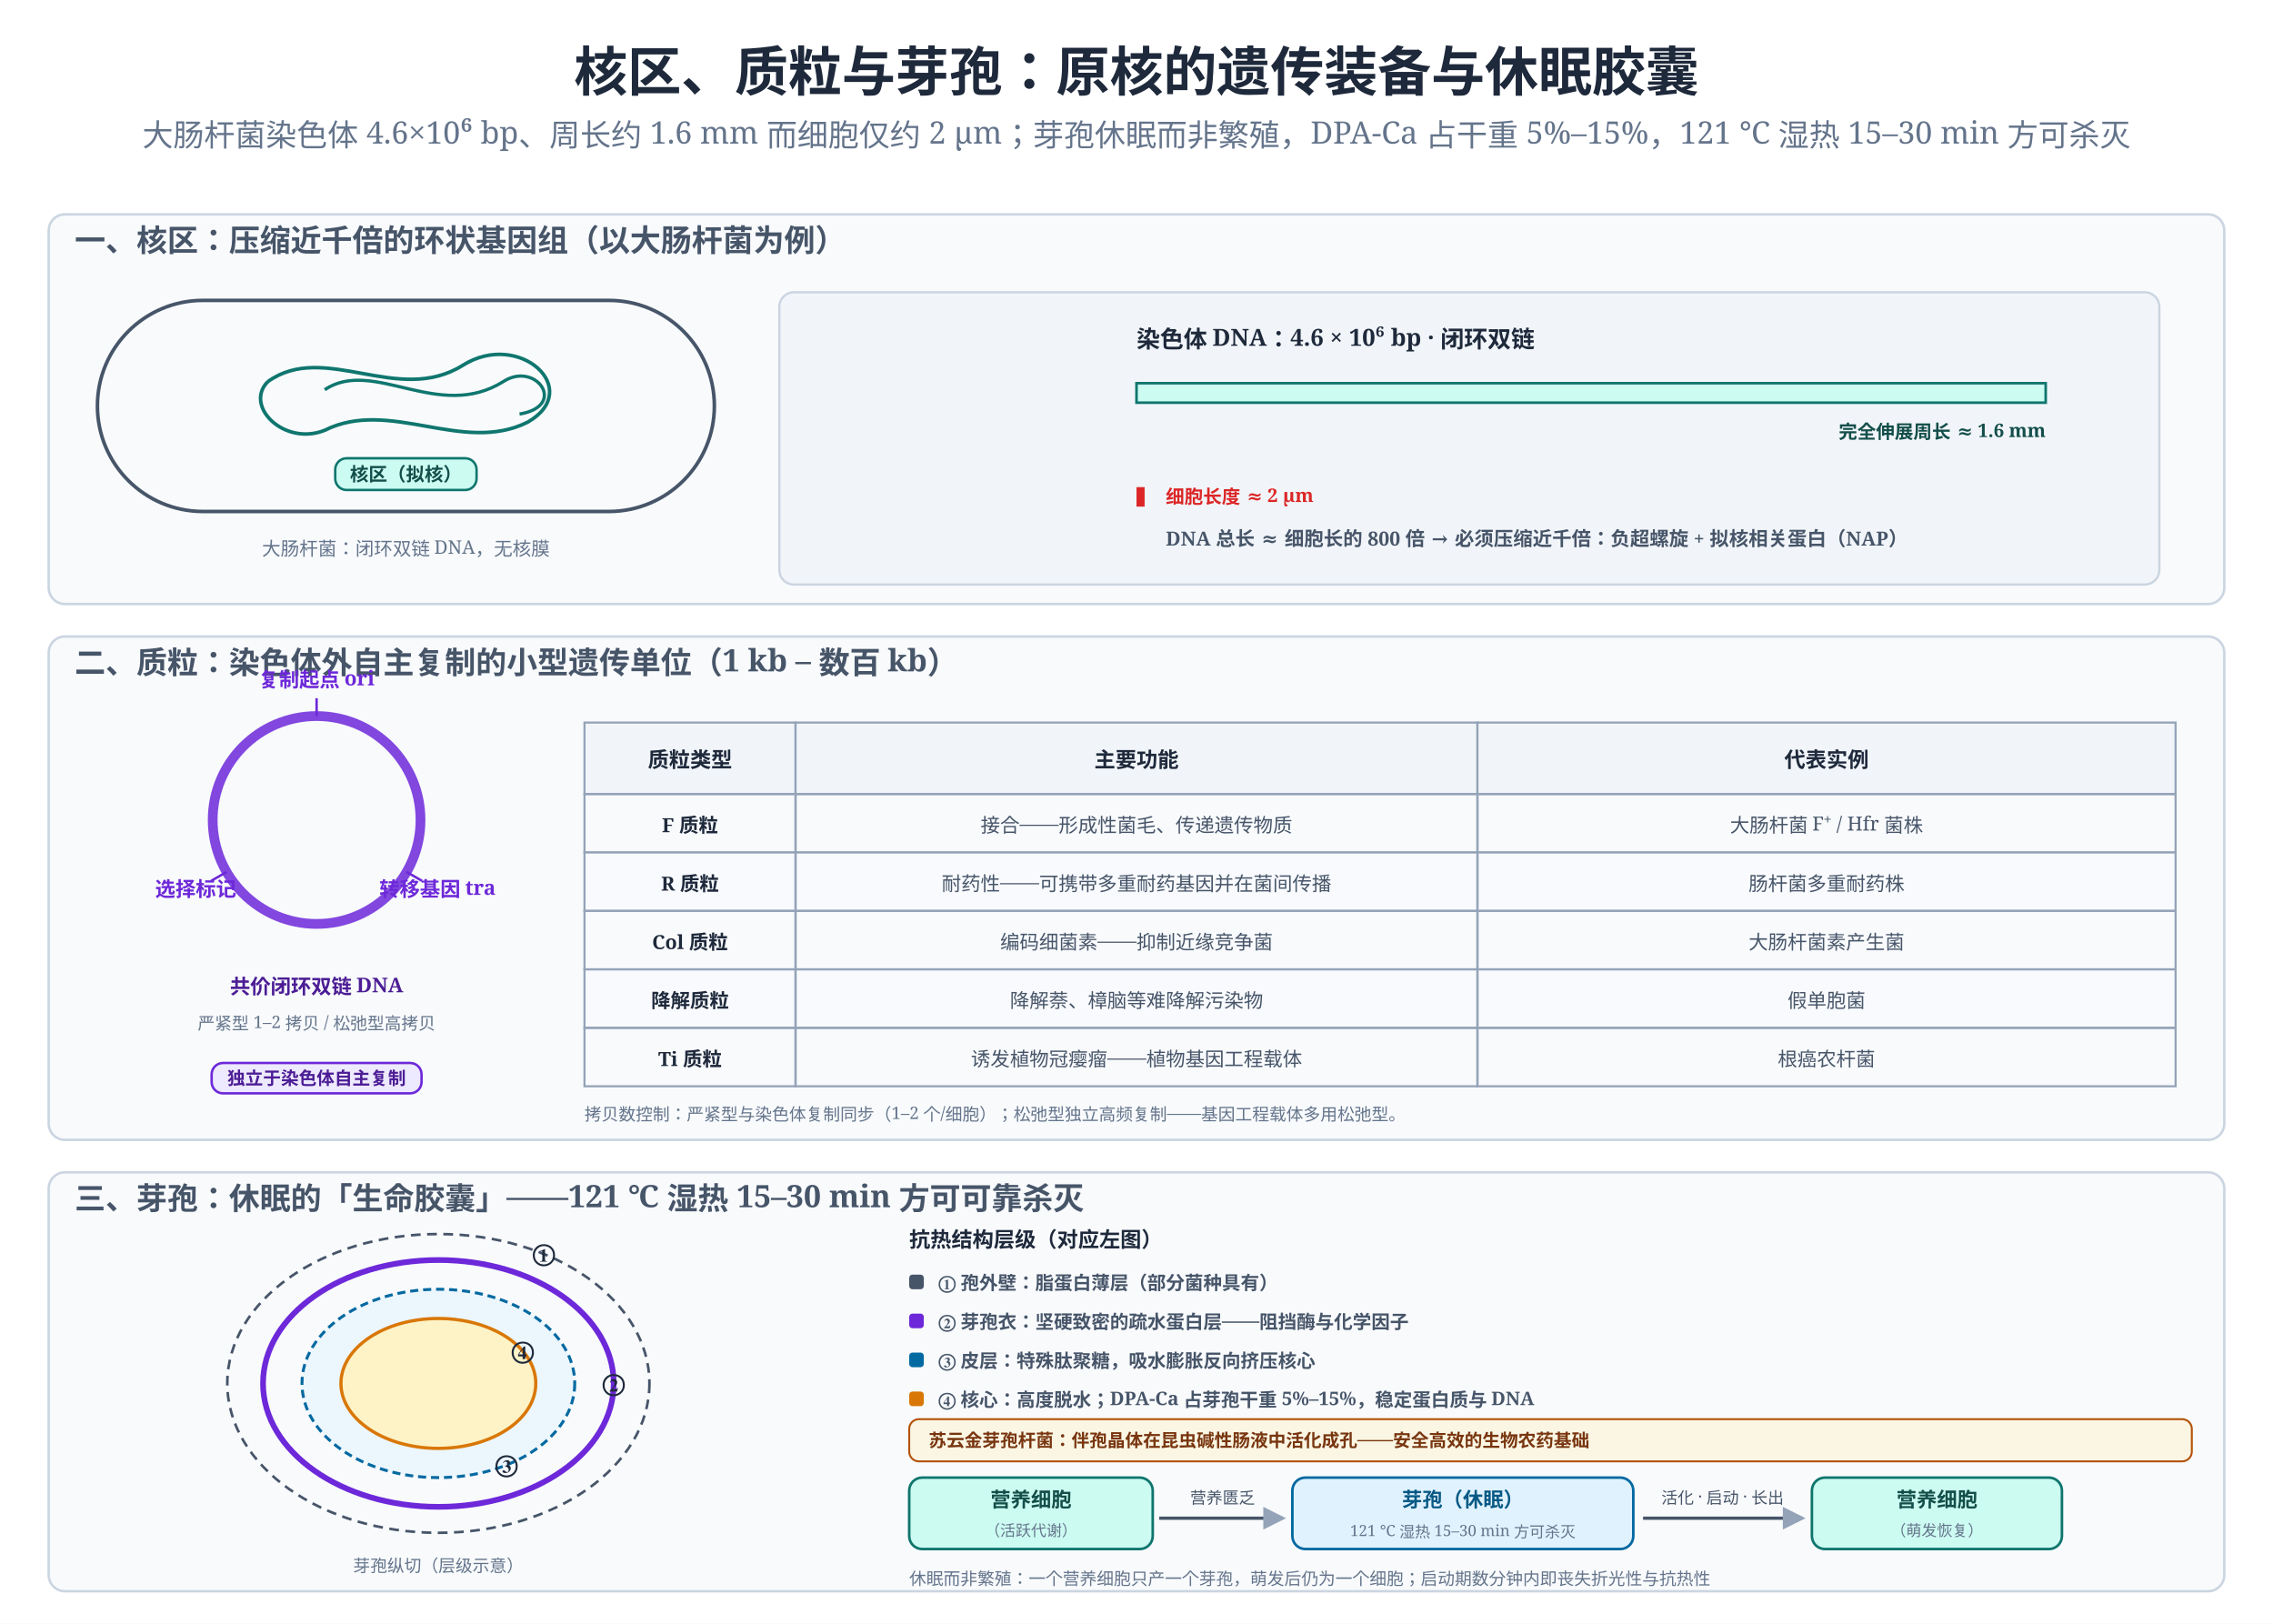
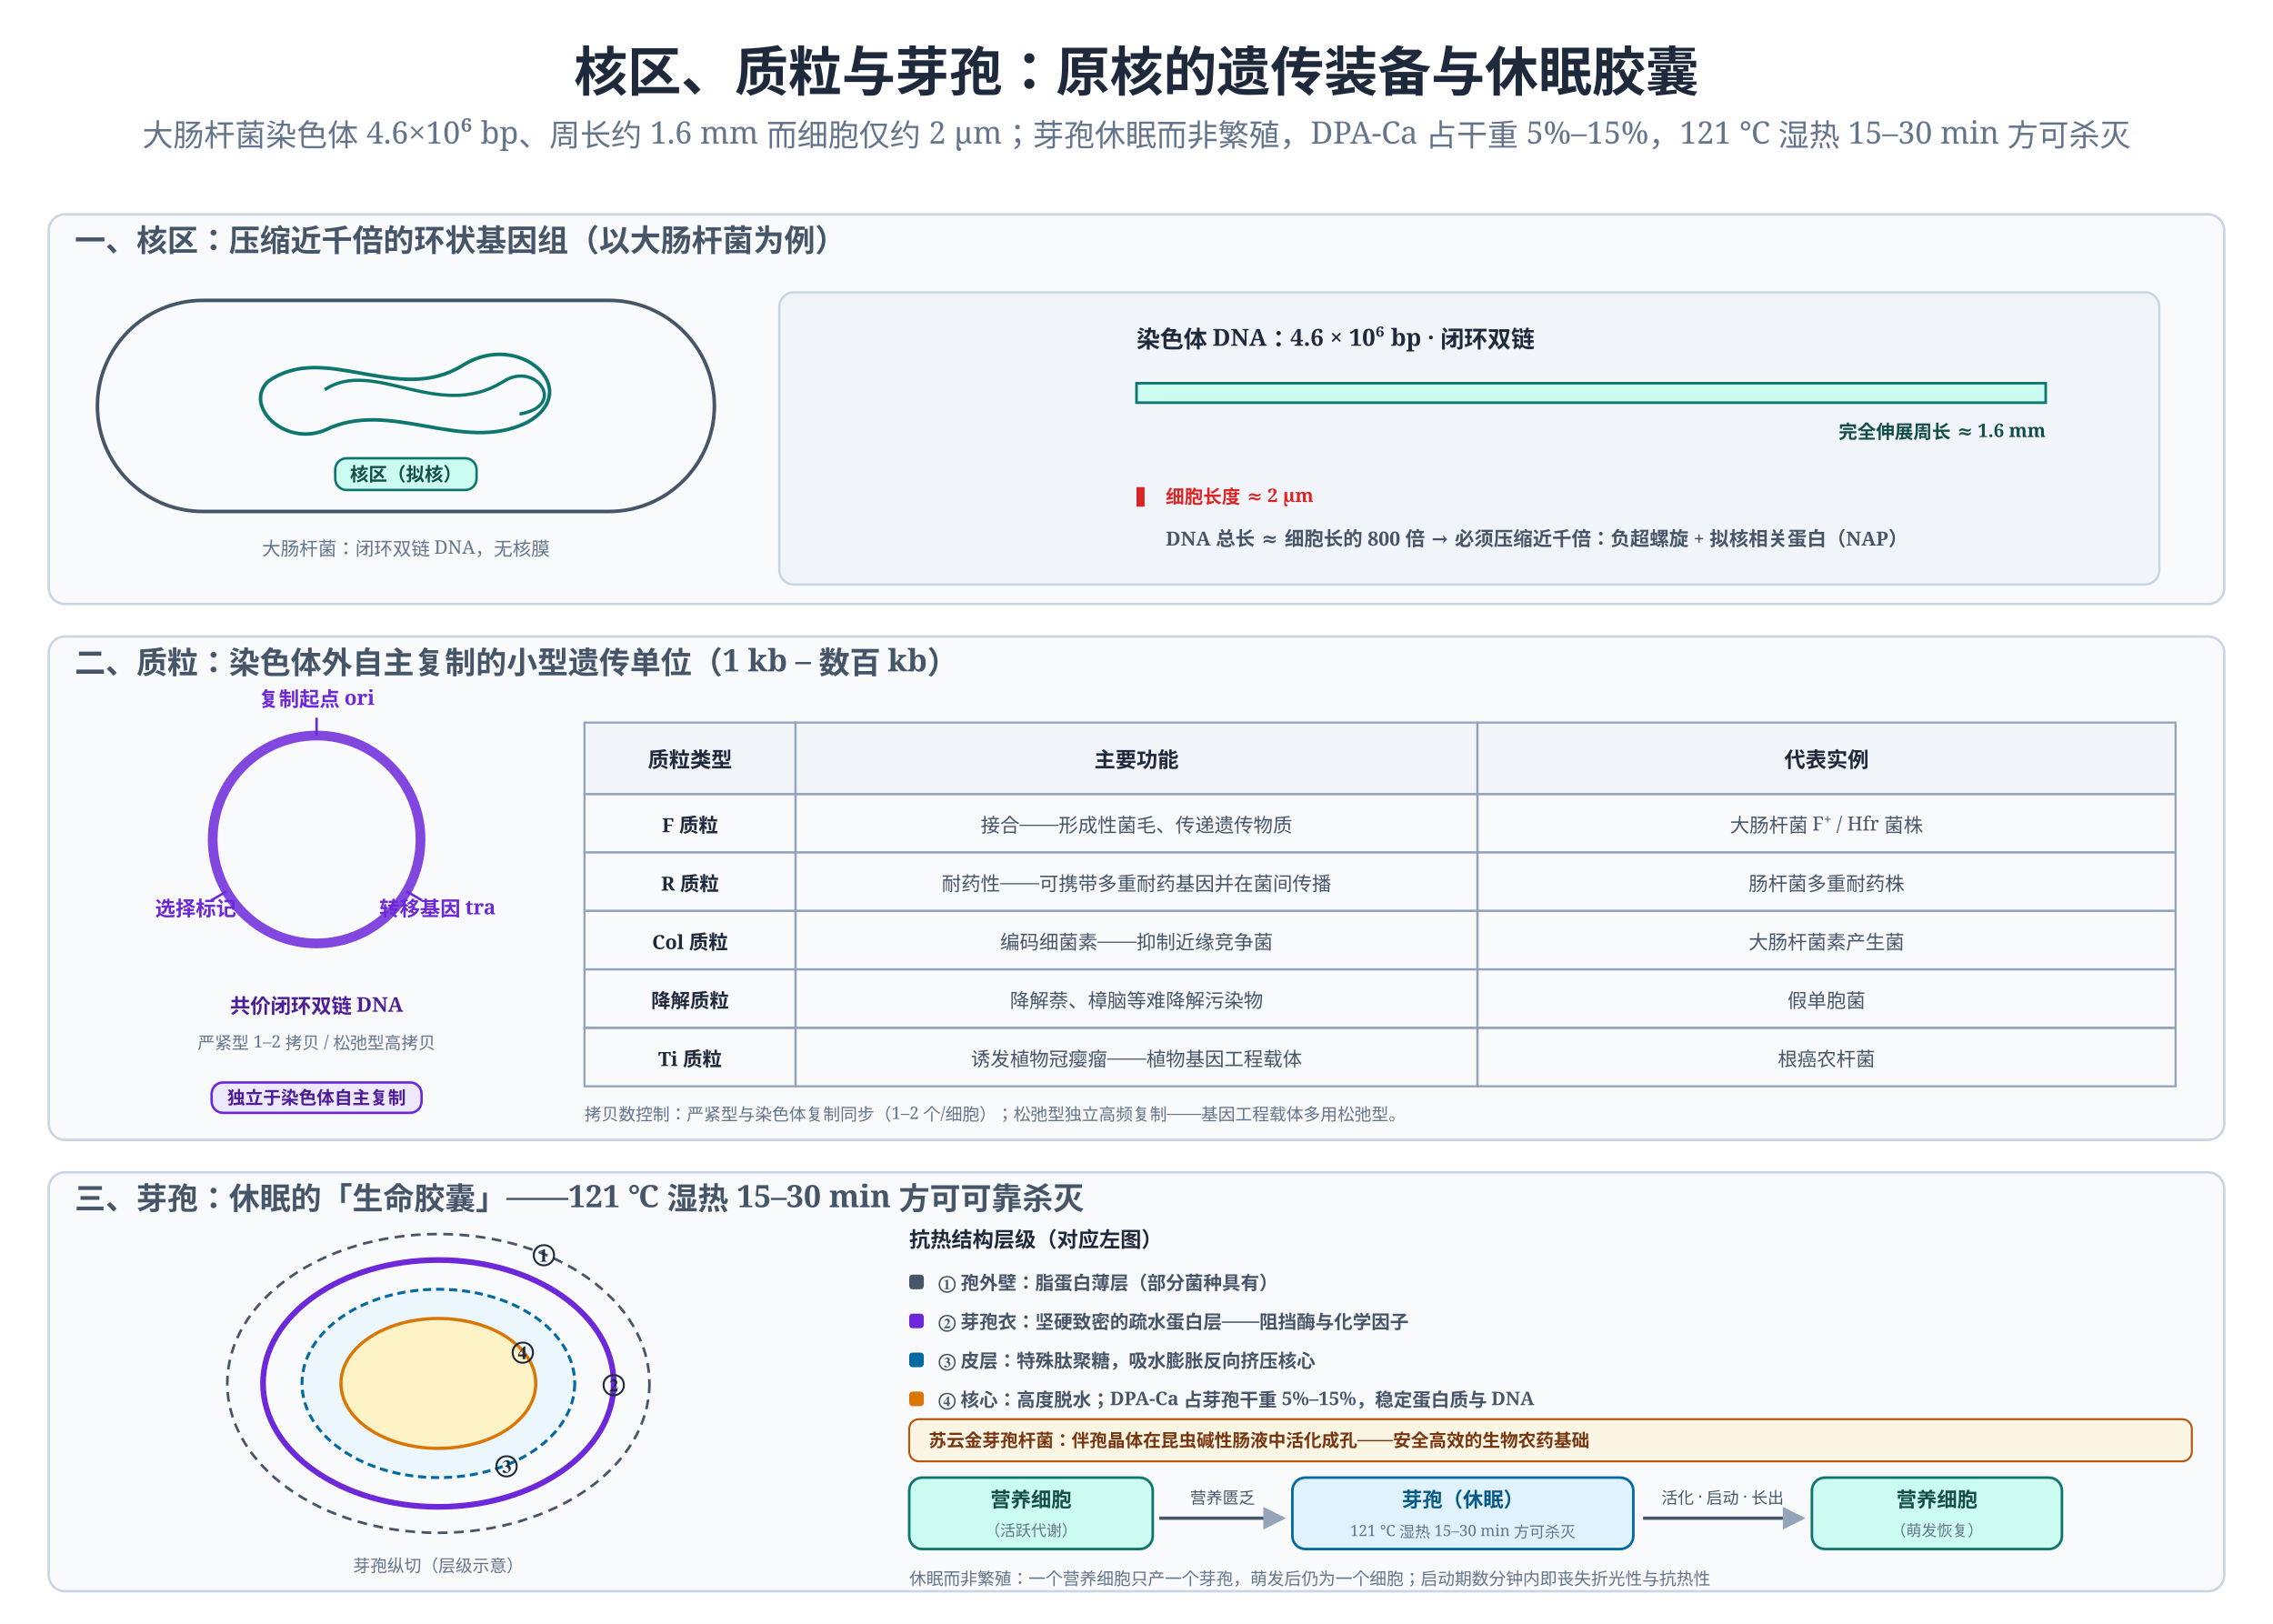
<svg xmlns="http://www.w3.org/2000/svg" width="1400" height="1000" viewBox="0 0 1400 1000" font-family="Noto Serif SC, LXGW WenKai, Songti SC, serif">
  <defs>
    <marker id="arr-ink" viewBox="0 0 10 10" refX="8.5" refY="5" markerWidth="7" markerHeight="7" orient="auto-start-reverse">
      <path d="M0,0 L10,5 L0,10 z" fill="#334155" />
    </marker>
    <marker id="arr-dna" viewBox="0 0 10 10" refX="8.5" refY="5" markerWidth="7" markerHeight="7" orient="auto-start-reverse">
      <path d="M0,0 L10,5 L0,10 z" fill="#0f766e" />
    </marker>
    <marker id="arr-rna" viewBox="0 0 10 10" refX="8.5" refY="5" markerWidth="7" markerHeight="7" orient="auto-start-reverse">
      <path d="M0,0 L10,5 L0,10 z" fill="#b45309" />
    </marker>
    <marker id="arr-pro" viewBox="0 0 10 10" refX="8.5" refY="5" markerWidth="7" markerHeight="7" orient="auto-start-reverse">
      <path d="M0,0 L10,5 L0,10 z" fill="#6d28d9" />
    </marker>
    <marker id="arr-enz" viewBox="0 0 10 10" refX="8.5" refY="5" markerWidth="7" markerHeight="7" orient="auto-start-reverse">
      <path d="M0,0 L10,5 L0,10 z" fill="#be185d" />
    </marker>
    <marker id="arr-acc" viewBox="0 0 10 10" refX="8.5" refY="5" markerWidth="7" markerHeight="7" orient="auto-start-reverse">
      <path d="M0,0 L10,5 L0,10 z" fill="#0369a1" />
    </marker>
    <marker id="arr-ok" viewBox="0 0 10 10" refX="8.5" refY="5" markerWidth="7" markerHeight="7" orient="auto-start-reverse">
      <path d="M0,0 L10,5 L0,10 z" fill="#059669" />
    </marker>
    <marker id="arr-warn" viewBox="0 0 10 10" refX="8.5" refY="5" markerWidth="7" markerHeight="7" orient="auto-start-reverse">
      <path d="M0,0 L10,5 L0,10 z" fill="#b45309" />
    </marker>
    <marker id="arr-bad" viewBox="0 0 10 10" refX="8.5" refY="5" markerWidth="7" markerHeight="7" orient="auto-start-reverse">
      <path d="M0,0 L10,5 L0,10 z" fill="#dc2626" />
    </marker>
    <marker id="arr-mute" viewBox="0 0 10 10" refX="8.5" refY="5" markerWidth="7" markerHeight="7" orient="auto-start-reverse">
      <path d="M0,0 L10,5 L0,10 z" fill="#94a3b8" />
    </marker>
  </defs>
  <rect x="0" y="0" width="1400" height="1000" fill="#ffffff" />
  <text x="700" y="56" text-anchor="middle" font-size="33" font-weight="700" fill="#1e293b">核区、质粒与芽孢：原核的遗传装备与休眠胶囊</text>
  <text x="700" y="90" text-anchor="middle" font-size="19" fill="#64748b">大肠杆菌染色体 4.6×10⁶ bp、周长约 1.6 mm 而细胞仅约 2 μm；芽孢休眠而非繁殖，DPA-Ca 占干重 5%–15%，121 ℃ 湿热 15–30 min 方可杀灭</text>
  <rect x="30" y="132" width="1340" height="240" rx="10" fill="#f8fafc" stroke="#cbd5e1" stroke-width="1.5" />
  <text x="46" y="154.84" font-size="19" fill="#475569" font-weight="700">一、核区：压缩近千倍的环状基因组（以大肠杆菌为例）</text>
  <rect x="60" y="185" width="380" height="130" rx="65" fill="#f8fafc" stroke="#475569" stroke-width="2.2" />
  <path d="M 165 235 C 200 210, 245 250, 285 225 C 320 203, 360 240, 325 260 C 285 280, 240 245, 200 265 C 175 275, 150 250, 165 235" fill="none" stroke="#0f766e" stroke-width="2.2" />
  <path d="M 200 240 C 230 220, 270 260, 310 235 C 330 222, 350 250, 320 255" fill="none" stroke="#0f766e" stroke-width="2" />
  <rect x="206.465" y="282.225" width="87.07" height="19.55" rx="7" fill="#ccfbf1" stroke="#0f766e" stroke-width="1.5" />
  <text x="250" y="296.14" font-size="11.5" fill="#134e4a" text-anchor="middle" font-weight="700">核区（拟核）</text>
  <text x="250" y="342" font-size="11.5" fill="#64748b" text-anchor="middle">大肠杆菌：闭环双链 DNA，无核膜</text>
  <rect x="480" y="180" width="850" height="180" rx="9" fill="#f1f5f9" stroke="#cbd5e1" stroke-width="1.4" />
  <text x="700" y="214" font-size="14.5" fill="#1e293b" font-weight="700">染色体 DNA：4.6 × 10⁶ bp · 闭环双链</text>
  <rect x="700" y="236" width="560" height="12" fill="#ccfbf1" stroke="#0f766e" stroke-width="1.6" />
  <text x="1260" y="270" font-size="11.5" fill="#134e4a" text-anchor="end" font-weight="600">完全伸展周长 ≈ 1.6 mm</text>
  <rect x="700" y="300" width="5" height="12" fill="#dc2626" />
  <text x="718" y="310" font-size="11.5" fill="#dc2626" font-weight="600">细胞长度 ≈ 2 μm</text>
  <text x="718" y="336" font-size="12" fill="#475569" font-weight="600">DNA 总长 ≈ 细胞长的 800 倍 → 必须压缩近千倍：负超螺旋 + 拟核相关蛋白（NAP）</text>
  <rect x="30" y="392" width="1340" height="310" rx="10" fill="#f8fafc" stroke="#cbd5e1" stroke-width="1.5" />
  <text x="46" y="414.84" font-size="19" fill="#475569" font-weight="700">二、质粒：染色体外自主复制的小型遗传单位（1 kb – 数百 kb）</text>
-   <circle cx="195" cy="505" r="64" fill="none" stroke="#6d28d9" stroke-width="6" opacity="0.85" />
-   <text x="195" y="423" font-size="12.5" fill="#6d28d9" text-anchor="middle" font-weight="700">复制起点 ori</text>
-   <line x1="195" y1="441" x2="195" y2="430" stroke="#6d28d9" stroke-width="1.5" />
-   <text x="269.478" y="552" font-size="12.5" fill="#6d28d9" text-anchor="middle" font-weight="700">转移基因 tra</text>
-   <line x1="250.426" y1="537" x2="259.952" y2="542.5" stroke="#6d28d9" stroke-width="1.5" />
-   <text x="120.522" y="552" font-size="12.5" fill="#6d28d9" text-anchor="middle" font-weight="700">选择标记</text>
-   <line x1="139.574" y1="537" x2="130.048" y2="542.5" stroke="#6d28d9" stroke-width="1.5" />
-   <text x="195" y="612" font-size="12.5" fill="#4c1d95" text-anchor="middle" font-weight="700">共价闭环双链 DNA</text>
-   <text x="195" y="634" font-size="10.5" fill="#64748b" text-anchor="middle">严紧型 1–2 拷贝 / 松弛型高拷贝</text>
-   <rect x="130.35" y="654.65" width="129.3" height="18.7" rx="7" fill="#ede9fe" stroke="#6d28d9" stroke-width="1.5" />
-   <text x="195" y="667.96" font-size="11" fill="#4c1d95" text-anchor="middle" font-weight="700">独立于染色体自主复制</text>
+   <circle cx="195" cy="517" r="64" fill="none" stroke="#6d28d9" stroke-width="6" opacity="0.85" />
+   <text x="195" y="435" font-size="12.5" fill="#6d28d9" text-anchor="middle" font-weight="700">复制起点 ori</text>
+   <line x1="195" y1="453" x2="195" y2="442" stroke="#6d28d9" stroke-width="1.5" />
+   <text x="269.478" y="564" font-size="12.5" fill="#6d28d9" text-anchor="middle" font-weight="700">转移基因 tra</text>
+   <line x1="250.426" y1="549" x2="259.952" y2="554.5" stroke="#6d28d9" stroke-width="1.5" />
+   <text x="120.522" y="564" font-size="12.5" fill="#6d28d9" text-anchor="middle" font-weight="700">选择标记</text>
+   <line x1="139.574" y1="549" x2="130.048" y2="554.5" stroke="#6d28d9" stroke-width="1.5" />
+   <text x="195" y="624" font-size="12.5" fill="#4c1d95" text-anchor="middle" font-weight="700">共价闭环双链 DNA</text>
+   <text x="195" y="646" font-size="10.5" fill="#64748b" text-anchor="middle">严紧型 1–2 拷贝 / 松弛型高拷贝</text>
+   <rect x="130.35" y="666.65" width="129.3" height="18.7" rx="7" fill="#ede9fe" stroke="#6d28d9" stroke-width="1.5" />
+   <text x="195" y="679.96" font-size="11" fill="#4c1d95" text-anchor="middle" font-weight="700">独立于染色体自主复制</text>
  <rect x="360" y="445" width="130" height="44" fill="#f1f5f9" stroke="#94a3b8" stroke-width="1.3" />
  <text x="425" y="472.5" font-size="13" fill="#1e293b" text-anchor="middle" font-weight="700">质粒类型</text>
  <rect x="490" y="445" width="420" height="44" fill="#f1f5f9" stroke="#94a3b8" stroke-width="1.3" />
  <text x="700" y="472.5" font-size="13" fill="#1e293b" text-anchor="middle" font-weight="700">主要功能</text>
  <rect x="910" y="445" width="430" height="44" fill="#f1f5f9" stroke="#94a3b8" stroke-width="1.3" />
  <text x="1125" y="472.5" font-size="13" fill="#1e293b" text-anchor="middle" font-weight="700">代表实例</text>
  <rect x="360" y="489" width="130" height="36" fill="none" stroke="#94a3b8" stroke-width="1.3" />
  <text x="425" y="512.5" font-size="12" fill="#1e293b" text-anchor="middle" font-weight="700">F 质粒</text>
  <rect x="490" y="489" width="420" height="36" fill="none" stroke="#94a3b8" stroke-width="1.3" />
  <text x="700" y="512.5" font-size="12" fill="#475569" text-anchor="middle" font-weight="500">接合——形成性菌毛、传递遗传物质</text>
  <rect x="910" y="489" width="430" height="36" fill="none" stroke="#94a3b8" stroke-width="1.3" />
  <text x="1125" y="512.5" font-size="12" fill="#475569" text-anchor="middle" font-weight="500">大肠杆菌 F⁺ / Hfr 菌株</text>
  <rect x="360" y="525" width="980" height="36" fill="#f8fafc" fill-opacity="0.85" />
  <rect x="360" y="525" width="130" height="36" fill="none" stroke="#94a3b8" stroke-width="1.3" />
  <text x="425" y="548.5" font-size="12" fill="#1e293b" text-anchor="middle" font-weight="700">R 质粒</text>
  <rect x="490" y="525" width="420" height="36" fill="none" stroke="#94a3b8" stroke-width="1.3" />
  <text x="700" y="548.5" font-size="12" fill="#475569" text-anchor="middle" font-weight="500">耐药性——可携带多重耐药基因并在菌间传播</text>
  <rect x="910" y="525" width="430" height="36" fill="none" stroke="#94a3b8" stroke-width="1.3" />
  <text x="1125" y="548.5" font-size="12" fill="#475569" text-anchor="middle" font-weight="500">肠杆菌多重耐药株</text>
  <rect x="360" y="561" width="130" height="36" fill="none" stroke="#94a3b8" stroke-width="1.3" />
  <text x="425" y="584.5" font-size="12" fill="#1e293b" text-anchor="middle" font-weight="700">Col 质粒</text>
  <rect x="490" y="561" width="420" height="36" fill="none" stroke="#94a3b8" stroke-width="1.3" />
  <text x="700" y="584.5" font-size="12" fill="#475569" text-anchor="middle" font-weight="500">编码细菌素——抑制近缘竞争菌</text>
  <rect x="910" y="561" width="430" height="36" fill="none" stroke="#94a3b8" stroke-width="1.3" />
  <text x="1125" y="584.5" font-size="12" fill="#475569" text-anchor="middle" font-weight="500">大肠杆菌素产生菌</text>
  <rect x="360" y="597" width="980" height="36" fill="#f8fafc" fill-opacity="0.85" />
  <rect x="360" y="597" width="130" height="36" fill="none" stroke="#94a3b8" stroke-width="1.3" />
  <text x="425" y="620.5" font-size="12" fill="#1e293b" text-anchor="middle" font-weight="700">降解质粒</text>
  <rect x="490" y="597" width="420" height="36" fill="none" stroke="#94a3b8" stroke-width="1.3" />
  <text x="700" y="620.5" font-size="12" fill="#475569" text-anchor="middle" font-weight="500">降解萘、樟脑等难降解污染物</text>
  <rect x="910" y="597" width="430" height="36" fill="none" stroke="#94a3b8" stroke-width="1.3" />
  <text x="1125" y="620.5" font-size="12" fill="#475569" text-anchor="middle" font-weight="500">假单胞菌</text>
  <rect x="360" y="633" width="130" height="36" fill="none" stroke="#94a3b8" stroke-width="1.3" />
  <text x="425" y="656.5" font-size="12" fill="#1e293b" text-anchor="middle" font-weight="700">Ti 质粒</text>
  <rect x="490" y="633" width="420" height="36" fill="none" stroke="#94a3b8" stroke-width="1.3" />
  <text x="700" y="656.5" font-size="12" fill="#475569" text-anchor="middle" font-weight="500">诱发植物冠瘿瘤——植物基因工程载体</text>
  <rect x="910" y="633" width="430" height="36" fill="none" stroke="#94a3b8" stroke-width="1.3" />
  <text x="1125" y="656.5" font-size="12" fill="#475569" text-anchor="middle" font-weight="500">根癌农杆菌</text>
  <text x="360" y="690" font-size="10.5" fill="#64748b">拷贝数控制：严紧型与染色体复制同步（1–2 个/细胞）；松弛型独立高频复制——基因工程载体多用松弛型。</text>
  <rect x="30" y="722" width="1340" height="258" rx="10" fill="#f8fafc" stroke="#cbd5e1" stroke-width="1.5" />
  <text x="46" y="744.84" font-size="19" fill="#475569" font-weight="700">三、芽孢：休眠的「生命胶囊」——121 ℃ 湿热 15–30 min 方可可靠杀灭</text>
  <ellipse cx="270" cy="852" rx="130" ry="92" fill="none" stroke="#475569" stroke-width="1.6" stroke-dasharray="6 4" />
  <ellipse cx="270" cy="852" rx="108" ry="76" fill="none" stroke="#6d28d9" stroke-width="3.5" />
  <ellipse cx="270" cy="852" rx="84" ry="58" fill="#e0f2fe" fill-opacity="0.5" stroke="#0369a1" stroke-width="1.8" stroke-dasharray="5 3" />
  <ellipse cx="270" cy="852" rx="60" ry="40" fill="#fef3c7" stroke="#d97706" stroke-width="2" />
  <text x="335" y="777" font-size="15" fill="#1e293b" text-anchor="middle" font-weight="700">①</text>
  <text x="378" y="857" font-size="15" fill="#1e293b" text-anchor="middle" font-weight="700">②</text>
  <text x="312" y="907" font-size="15" fill="#1e293b" text-anchor="middle" font-weight="700">③</text>
  <text x="322" y="837" font-size="15" fill="#1e293b" text-anchor="middle" font-weight="700">④</text>
  <text x="270" y="968" font-size="10.5" fill="#64748b" text-anchor="middle">芽孢纵切（层级示意）</text>
  <text x="560" y="768" font-size="13" fill="#1e293b" font-weight="700">抗热结构层级（对应左图）</text>
  <rect x="560" y="785" width="9" height="9" rx="2" fill="#475569" />
  <text x="578" y="794" font-size="11.5" fill="#475569" font-weight="600">① 孢外壁：脂蛋白薄层（部分菌种具有）</text>
  <rect x="560" y="809" width="9" height="9" rx="2" fill="#6d28d9" />
  <text x="578" y="818" font-size="11.5" fill="#475569" font-weight="600">② 芽孢衣：坚硬致密的疏水蛋白层——阻挡酶与化学因子</text>
  <rect x="560" y="833" width="9" height="9" rx="2" fill="#0369a1" />
  <text x="578" y="842" font-size="11.5" fill="#475569" font-weight="600">③ 皮层：特殊肽聚糖，吸水膨胀反向挤压核心</text>
  <rect x="560" y="857" width="9" height="9" rx="2" fill="#d97706" />
  <text x="578" y="866" font-size="11.5" fill="#475569" font-weight="600">④ 核心：高度脱水；DPA-Ca 占芽孢干重 5%–15%，稳定蛋白质与 DNA</text>
  <rect x="560" y="874" width="790" height="26" rx="6" fill="#fef3c7" fill-opacity="0.45" stroke="#b45309" stroke-width="1.2" />
  <text x="572" y="891" font-size="11" fill="#78350f" font-weight="600">苏云金芽孢杆菌：伴孢晶体在昆虫碱性肠液中活化成孔——安全高效的生物农药基础</text>
  <rect x="560" y="910" width="150" height="44" rx="8" fill="#ccfbf1" stroke="#0f766e" stroke-width="1.6" />
  <text x="635" y="928" font-size="12.5" fill="#134e4a" text-anchor="middle" font-weight="700">营养细胞</text>
  <text x="635" y="946" font-size="9.5" fill="#64748b" text-anchor="middle">（活跃代谢）</text>
  <line x1="714" y1="935" x2="790" y2="935" stroke="#475569" stroke-width="2" marker-end="url(#arr-mute)" />
  <text x="753" y="926" font-size="10" fill="#475569" text-anchor="middle">营养匮乏</text>
  <rect x="796" y="910" width="210" height="44" rx="8" fill="#e0f2fe" stroke="#0369a1" stroke-width="1.6" />
  <text x="901" y="928" font-size="12.5" fill="#075985" text-anchor="middle" font-weight="700">芽孢（休眠）</text>
  <text x="901" y="946" font-size="9.5" fill="#64748b" text-anchor="middle">121 ℃ 湿热 15–30 min 方可杀灭</text>
  <line x1="1012" y1="935" x2="1110" y2="935" stroke="#475569" stroke-width="2" marker-end="url(#arr-mute)" />
  <text x="1061" y="926" font-size="10" fill="#475569" text-anchor="middle">活化 · 启动 · 长出</text>
  <rect x="1116" y="910" width="154" height="44" rx="8" fill="#ccfbf1" stroke="#0f766e" stroke-width="1.6" />
  <text x="1193" y="928" font-size="12.5" fill="#134e4a" text-anchor="middle" font-weight="700">营养细胞</text>
  <text x="1193" y="946" font-size="9.5" fill="#64748b" text-anchor="middle">（萌发恢复）</text>
  <text x="560" y="976" font-size="10.5" fill="#64748b">休眠而非繁殖：一个营养细胞只产一个芽孢，萌发后仍为一个细胞；启动期数分钟内即丧失折光性与抗热性</text>
</svg>
